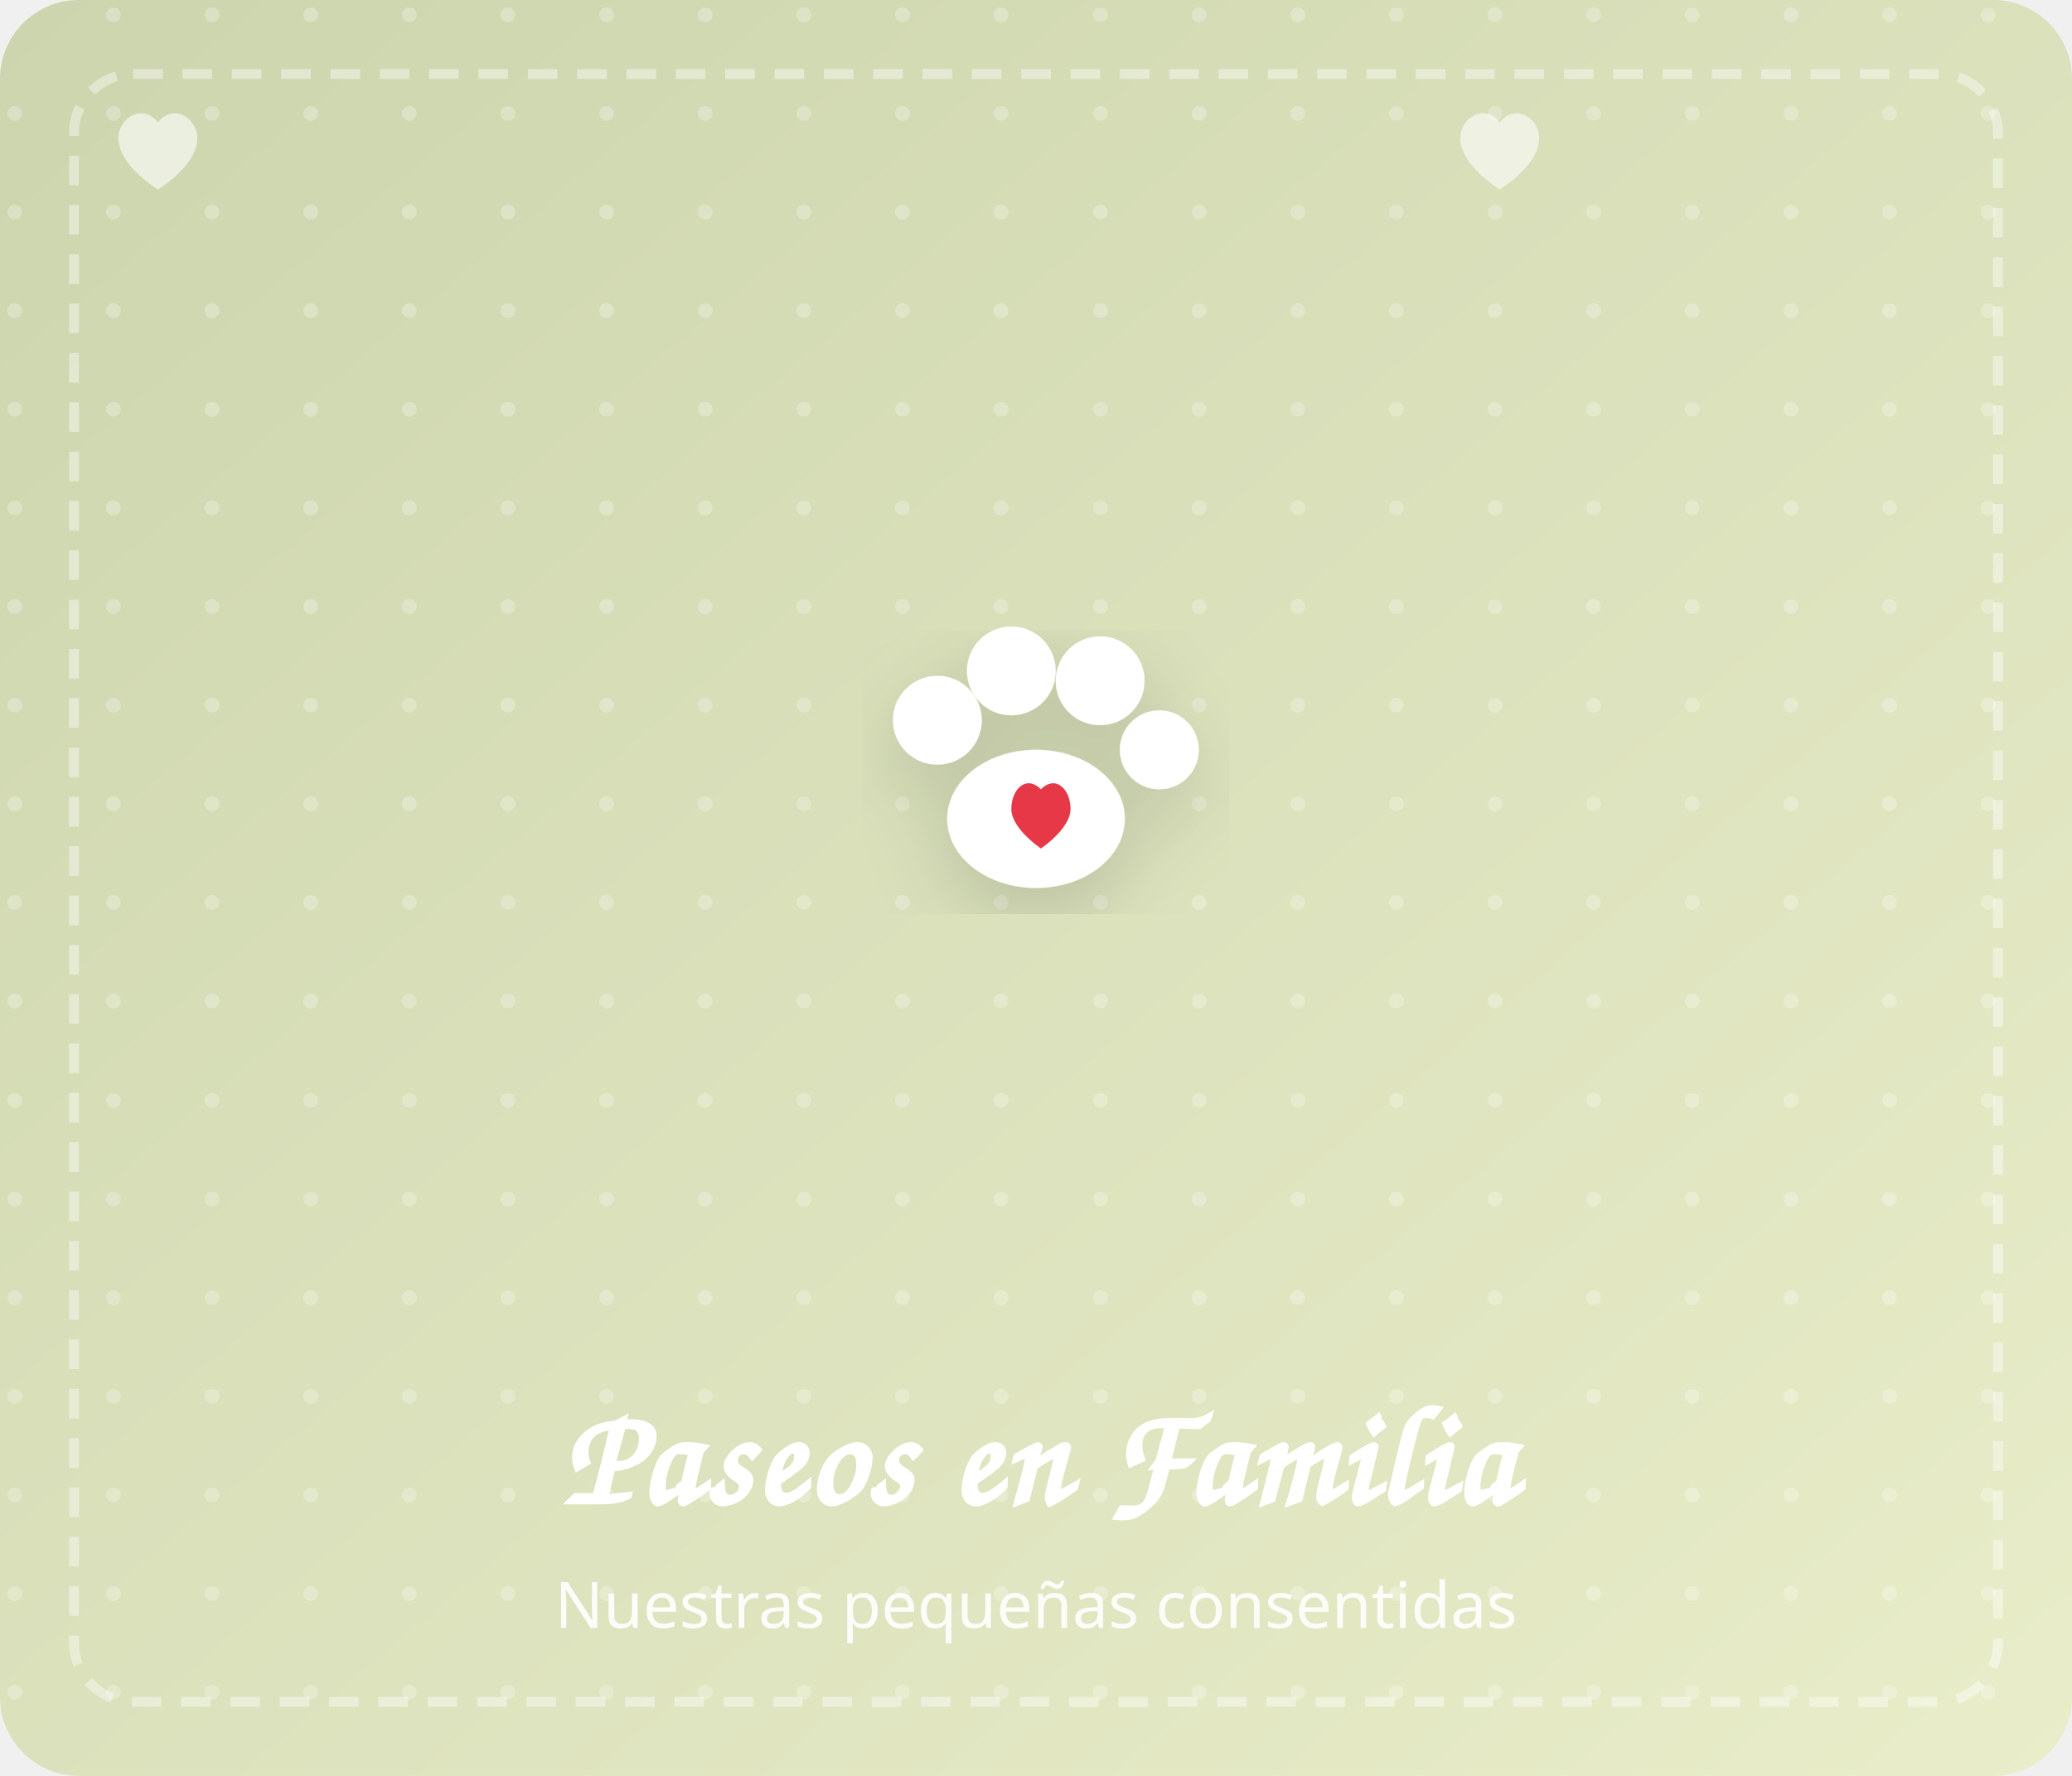
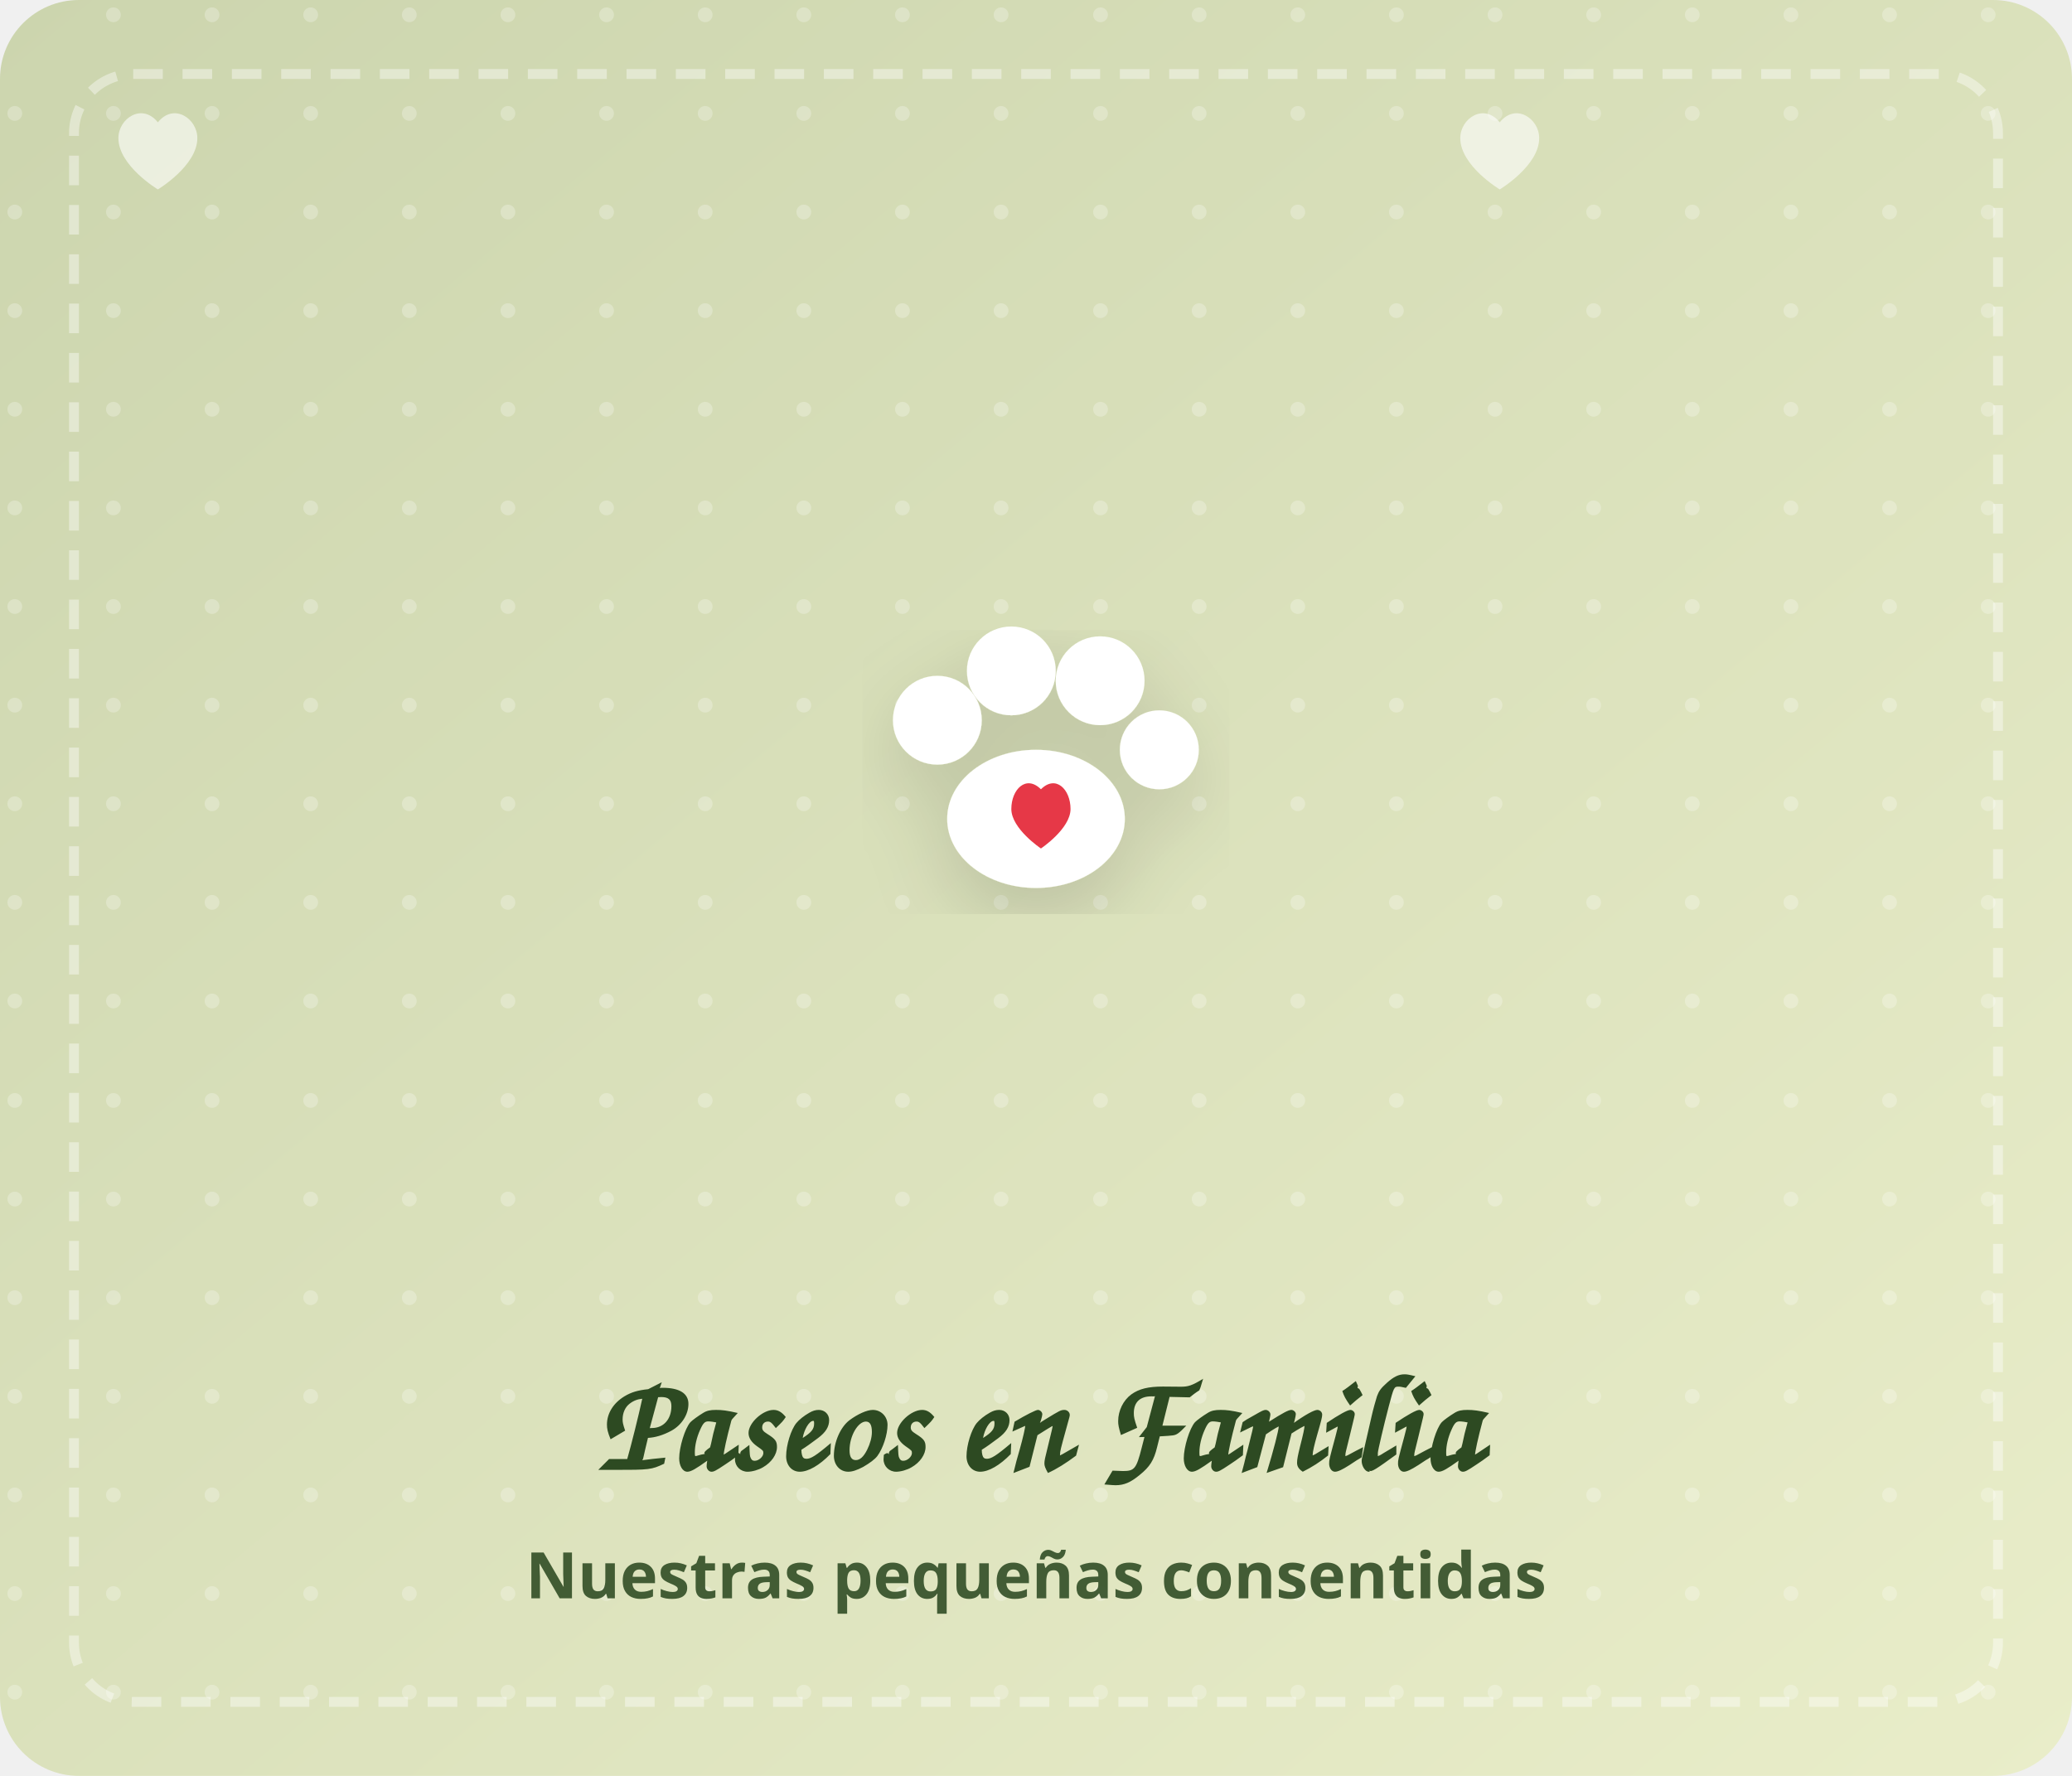
<svg xmlns="http://www.w3.org/2000/svg" viewBox="0 0 420 360" width="100%" height="100%">
  <defs>
    <linearGradient id="bgGrad" x1="0%" y1="0%" x2="100%" y2="100%">
      <stop offset="0%" stop-color="#ccd5ae" />
      <stop offset="100%" stop-color="#e9edc9" />
    </linearGradient>
    <pattern id="dotPattern" x="0" y="0" width="20" height="20" patternUnits="userSpaceOnUse">
      <circle cx="3" cy="3" r="1.5" fill="rgba(255,255,255,0.25)" />
    </pattern>
    <filter id="shadow" x="-10%" y="-10%" width="120%" height="120%">
      <feDropShadow dx="0" dy="6" stdDeviation="8" flood-color="rgba(0,0,0,0.15)" />
    </filter>
  </defs>
  <rect width="420" height="360" fill="url(#bgGrad)" rx="16" />
  <rect width="420" height="360" fill="url(#dotPattern)" rx="16" />
  <rect x="15" y="15" width="390" height="330" fill="none" stroke="rgba(255,255,255,0.4)" stroke-width="2" stroke-dasharray="6,4" rx="12" />
  <g transform="translate(210.0, 155.0)" filter="url(#shadow)">
    <g transform="translate(-45, -45)">
      <ellipse cx="45" cy="56" rx="18" ry="14" fill="#ffffff" />
      <circle cx="25" cy="36" r="9" fill="#ffffff" />
      <circle cx="40" cy="26" r="9" fill="#ffffff" />
      <circle cx="58" cy="28" r="9" fill="#ffffff" />
      <circle cx="70" cy="42" r="8" fill="#ffffff" />
      <path d="M 40,54 C 40,50 43,47 46,50 C 49,47 52,50 52,54 C 52,58 46,62 46,62 C 46,62 40,58 40,54 Z" fill="#e63946" />
    </g>
  </g>
-   <text x="210.0" y="305" text-anchor="middle" font-family="'Caveat', cursive, sans-serif" font-size="28" font-weight="bold" fill="#ffffff" letter-spacing="1">
+   <text x="210.0" y="298" text-anchor="middle" font-family="'Caveat', cursive, sans-serif" font-size="27" font-weight="bold" fill="#2d4a22" letter-spacing="0.5">
    Paseos en Familia
  </text>
-   <text x="210.0" y="330" text-anchor="middle" font-family="'Montserrat', sans-serif" font-size="13" font-weight="500" fill="rgba(255,255,255,0.9)">
+   <text x="210.0" y="324" text-anchor="middle" font-family="'Montserrat', sans-serif" font-size="13" font-weight="600" fill="#2d4a22" opacity="0.88">
    Nuestras pequeñas consentidas
  </text>
  <g fill="rgba(255,255,255,0.6)">
    <path d="M 30,35 C 30,30 36,26 40,31 C 44,26 50,30 50,35 C 50,42 40,48 40,48 C 40,48 30,42 30,35 Z" transform="scale(0.8)" />
    <path d="M 370,35 C 370,30 376,26 380,31 C 384,26 390,30 390,35 C 390,42 380,48 380,48 C 380,48 370,42 370,35 Z" transform="scale(0.8)" />
  </g>
</svg>
